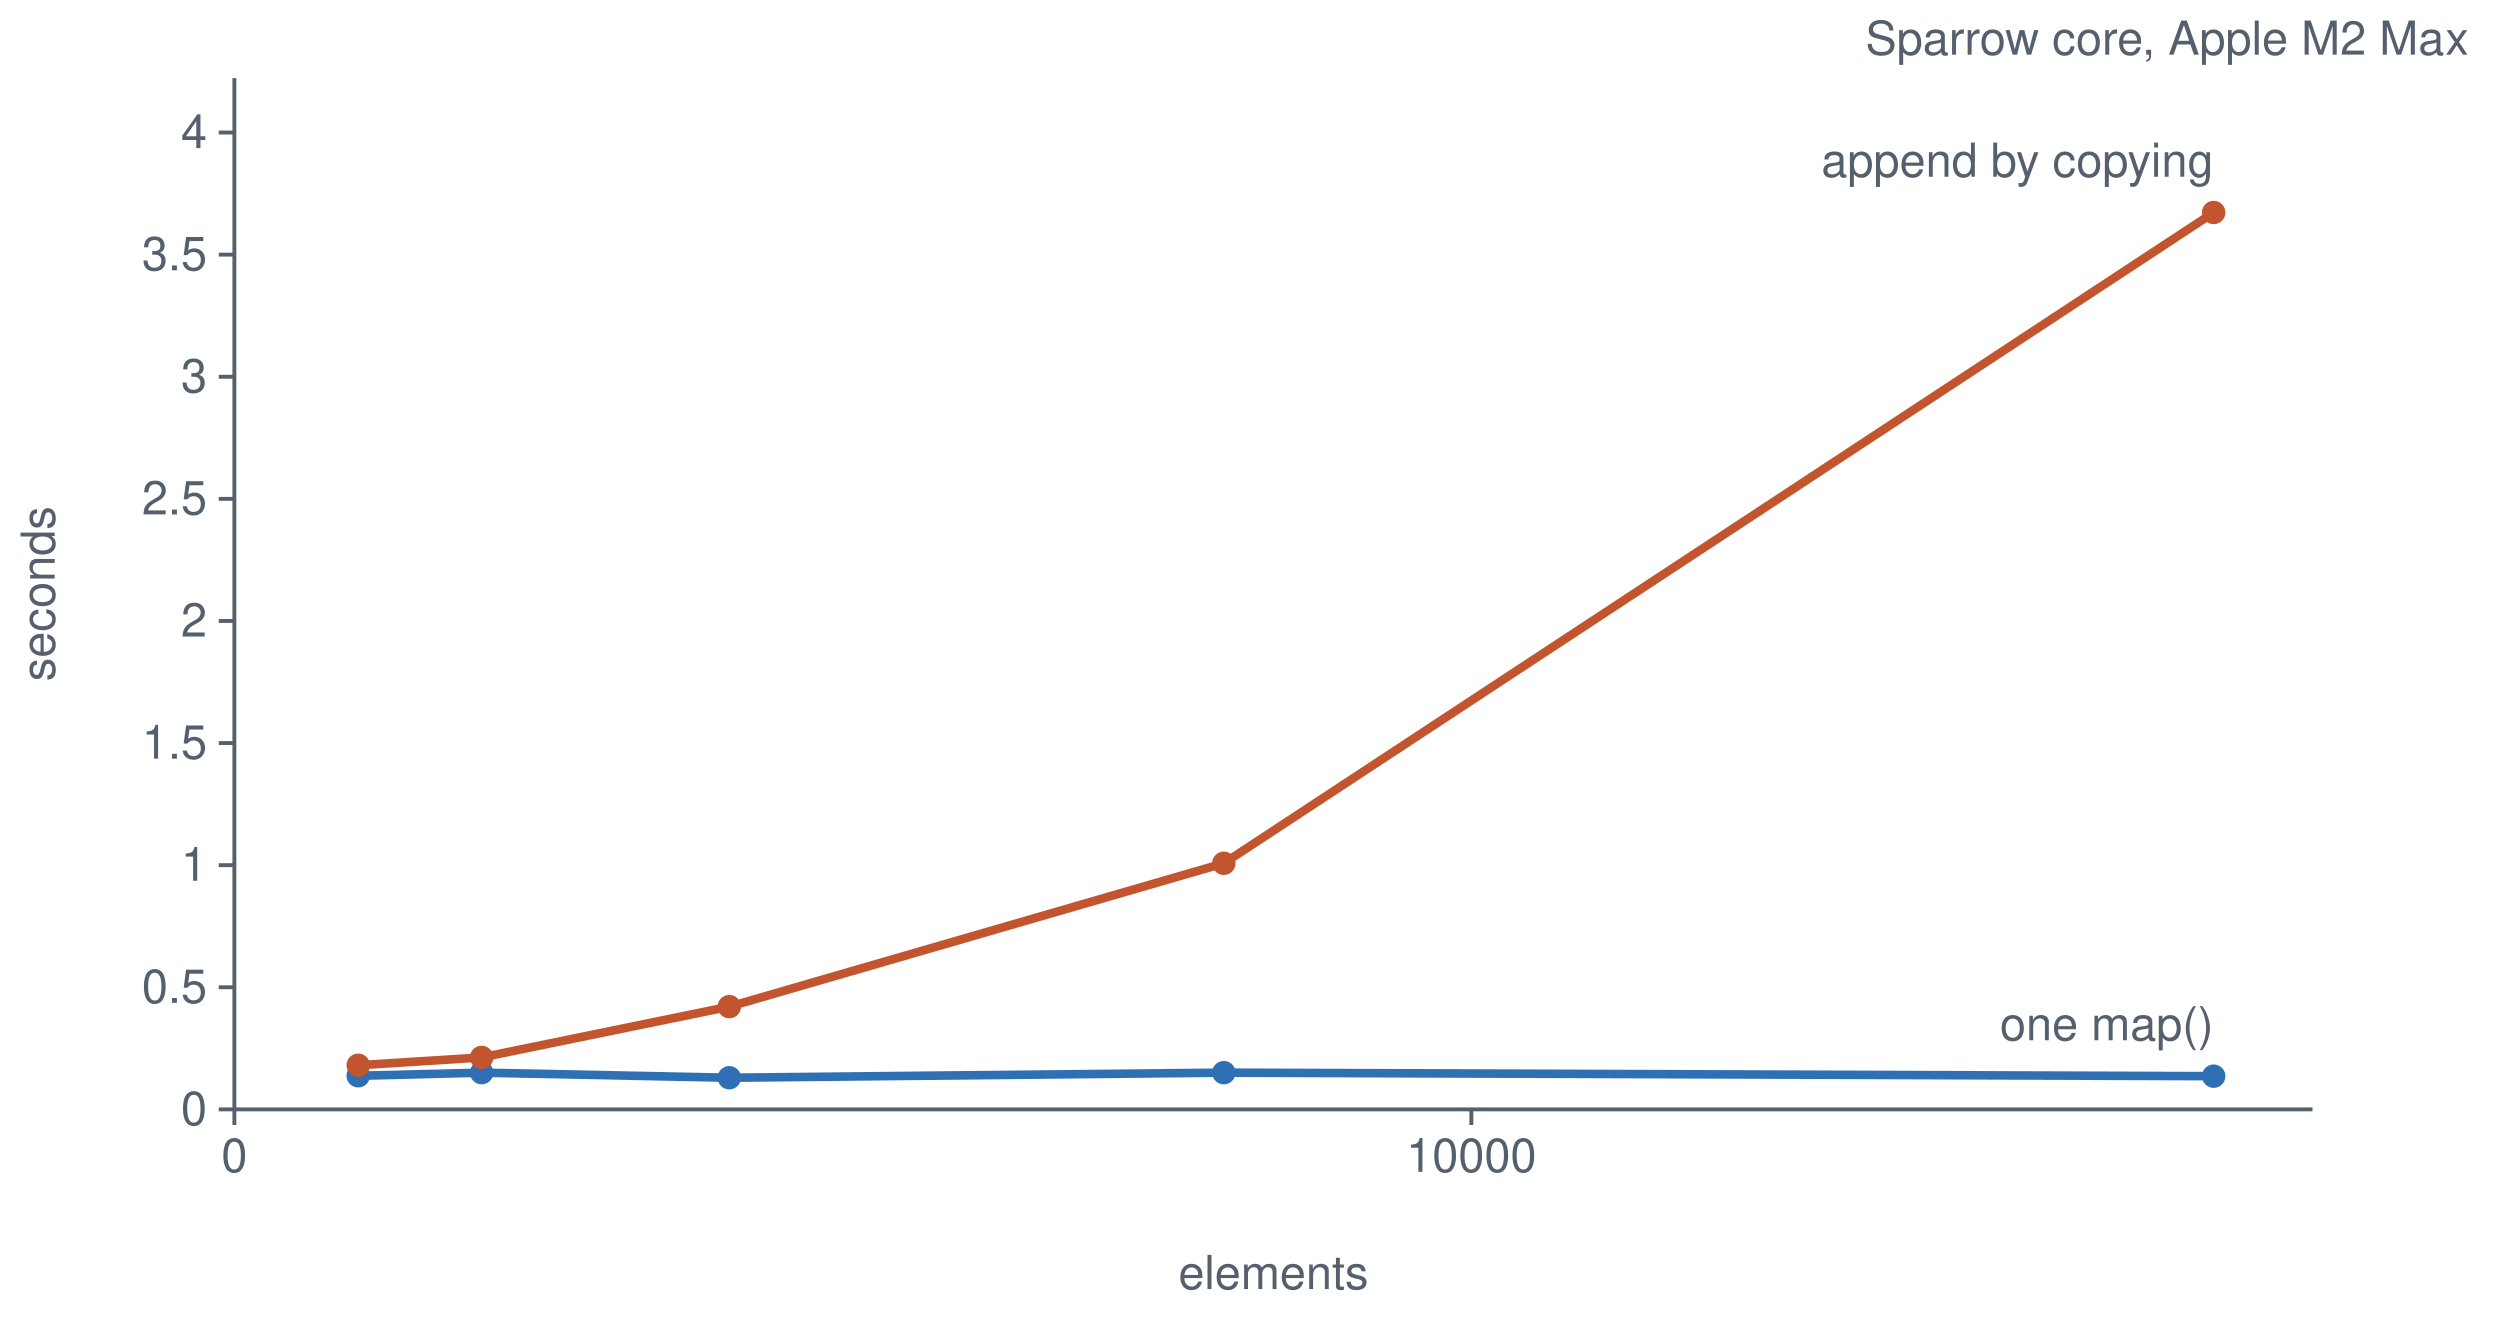
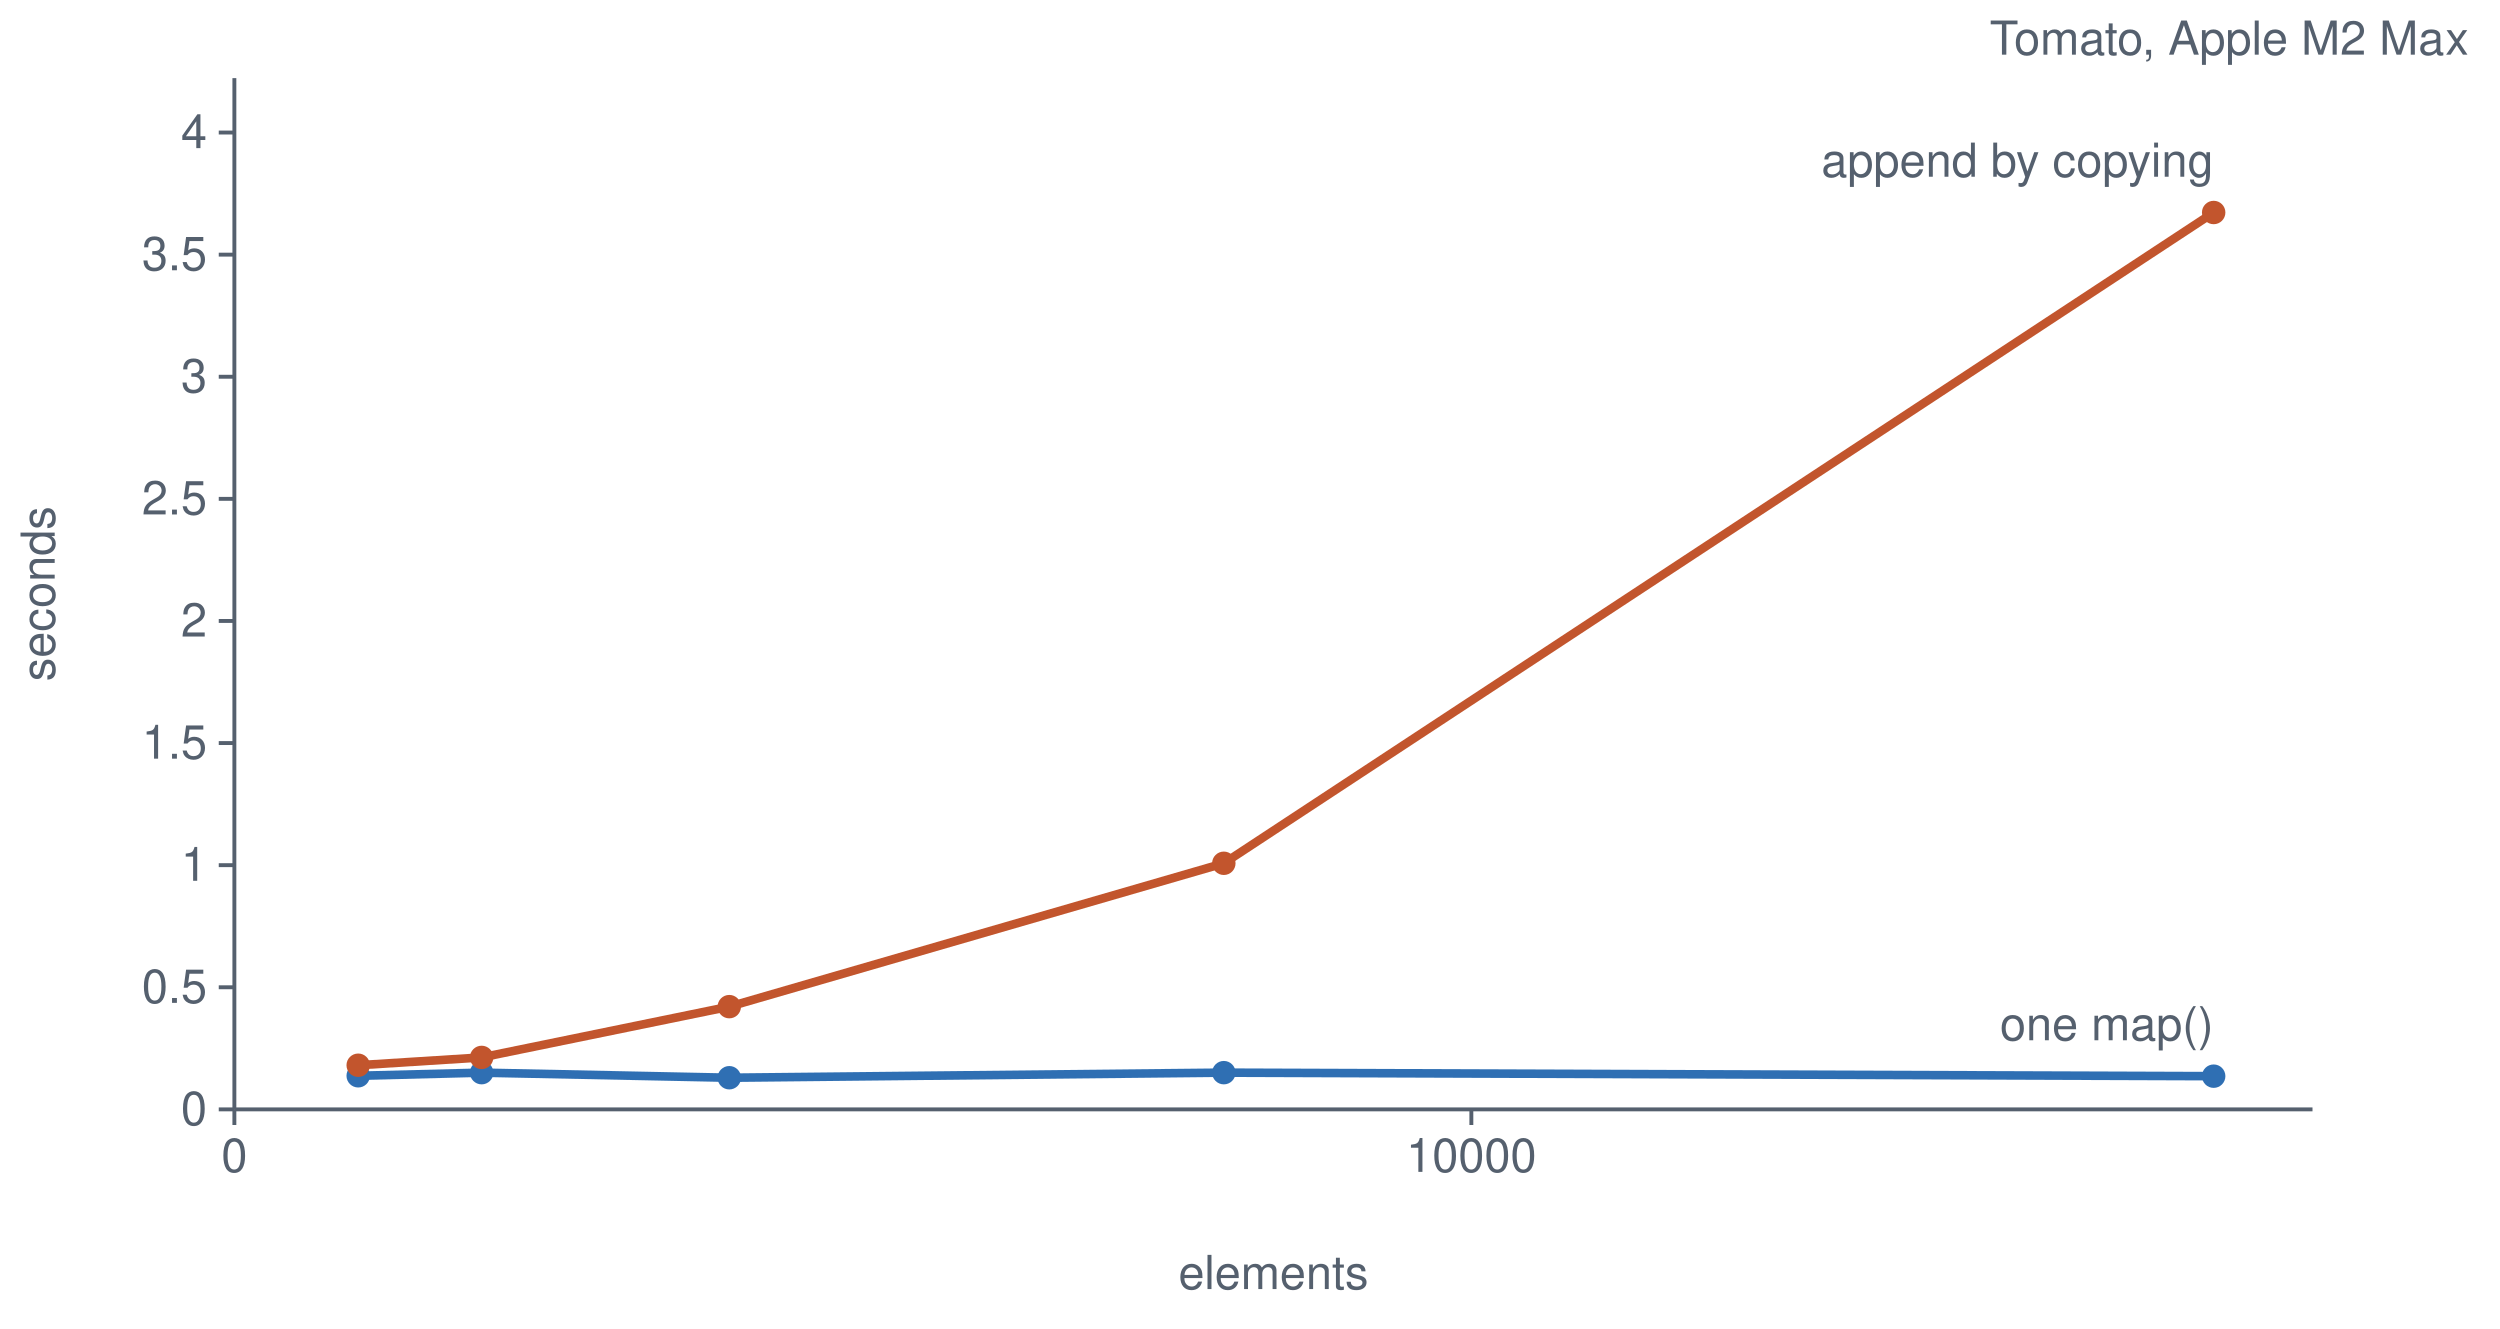
<svg xmlns="http://www.w3.org/2000/svg" viewBox="0 0 640 340" width="640" height="340">
  <style>text{font-family:-apple-system,'Segoe UI',Helvetica,Arial,sans-serif;font-size:12px;fill:#55606e}</style>
  <line x1="60.0" y1="284.0" x2="592.0" y2="284.0" stroke="#55606e" />
  <line x1="60.0" y1="284.0" x2="60.0" y2="20.0" stroke="#55606e" />
  <line x1="60.0" y1="284.0" x2="60.0" y2="288.0" stroke="#55606e" />
  <text x="60.0" y="300.0" text-anchor="middle">0</text>
  <line x1="376.667" y1="284.0" x2="376.667" y2="288.0" stroke="#55606e" />
  <text x="376.667" y="300.0" text-anchor="middle">10000</text>
  <line x1="56.0" y1="284.0" x2="60.0" y2="284.0" stroke="#55606e" />
  <text x="53.0" y="288.0" text-anchor="end">0</text>
  <line x1="56.0" y1="252.741" x2="60.0" y2="252.741" stroke="#55606e" />
  <text x="53.0" y="256.741" text-anchor="end">0.5</text>
  <line x1="56.0" y1="221.482" x2="60.0" y2="221.482" stroke="#55606e" />
  <text x="53.0" y="225.482" text-anchor="end">1</text>
  <line x1="56.0" y1="190.223" x2="60.0" y2="190.223" stroke="#55606e" />
  <text x="53.0" y="194.223" text-anchor="end">1.5</text>
  <line x1="56.0" y1="158.964" x2="60.0" y2="158.964" stroke="#55606e" />
  <text x="53.0" y="162.964" text-anchor="end">2</text>
  <line x1="56.0" y1="127.706" x2="60.0" y2="127.706" stroke="#55606e" />
  <text x="53.0" y="131.706" text-anchor="end">2.5</text>
  <line x1="56.0" y1="96.447" x2="60.0" y2="96.447" stroke="#55606e" />
  <text x="53.0" y="100.447" text-anchor="end">3</text>
  <line x1="56.0" y1="65.188" x2="60.0" y2="65.188" stroke="#55606e" />
  <text x="53.0" y="69.188" text-anchor="end">3.5</text>
  <line x1="56.0" y1="33.929" x2="60.0" y2="33.929" stroke="#55606e" />
  <text x="53.0" y="37.929" text-anchor="end">4</text>
  <text x="326.0" y="330" text-anchor="middle">elements</text>
  <text x="14" y="152.0" text-anchor="middle" transform="rotate(-90 14 152.0)">seconds</text>
  <polyline points="91.7,275.4 123.3,274.6 186.7,275.9 313.3,274.6 566.7,275.5" fill="none" stroke="#2f6fb3" stroke-width="2.2" />
  <circle cx="91.7" cy="275.4" r="3" fill="#2f6fb3" />
  <circle cx="123.3" cy="274.6" r="3" fill="#2f6fb3" />
  <circle cx="186.7" cy="275.9" r="3" fill="#2f6fb3" />
  <circle cx="313.3" cy="274.6" r="3" fill="#2f6fb3" />
  <circle cx="566.7" cy="275.5" r="3" fill="#2f6fb3" />
  <text x="566.667" y="266.315" fill="#2f6fb3" text-anchor="end">one map()</text>
  <polyline points="91.7,272.7 123.3,270.7 186.7,257.7 313.3,221.0 566.7,54.4" fill="none" stroke="#c2552d" stroke-width="2.2" />
  <circle cx="91.7" cy="272.7" r="3" fill="#c2552d" />
  <circle cx="123.3" cy="270.7" r="3" fill="#c2552d" />
  <circle cx="186.7" cy="257.7" r="3" fill="#c2552d" />
  <circle cx="313.3" cy="221.0" r="3" fill="#c2552d" />
  <circle cx="566.7" cy="54.4" r="3" fill="#c2552d" />
  <text x="566.667" y="45.252" fill="#c2552d" text-anchor="end">append by copying</text>
-   <text x="632" y="14" text-anchor="end">Sparrow core, Apple M2 Max</text>
+   <text x="632" y="14" text-anchor="end">Tomato, Apple M2 Max</text>
</svg>
